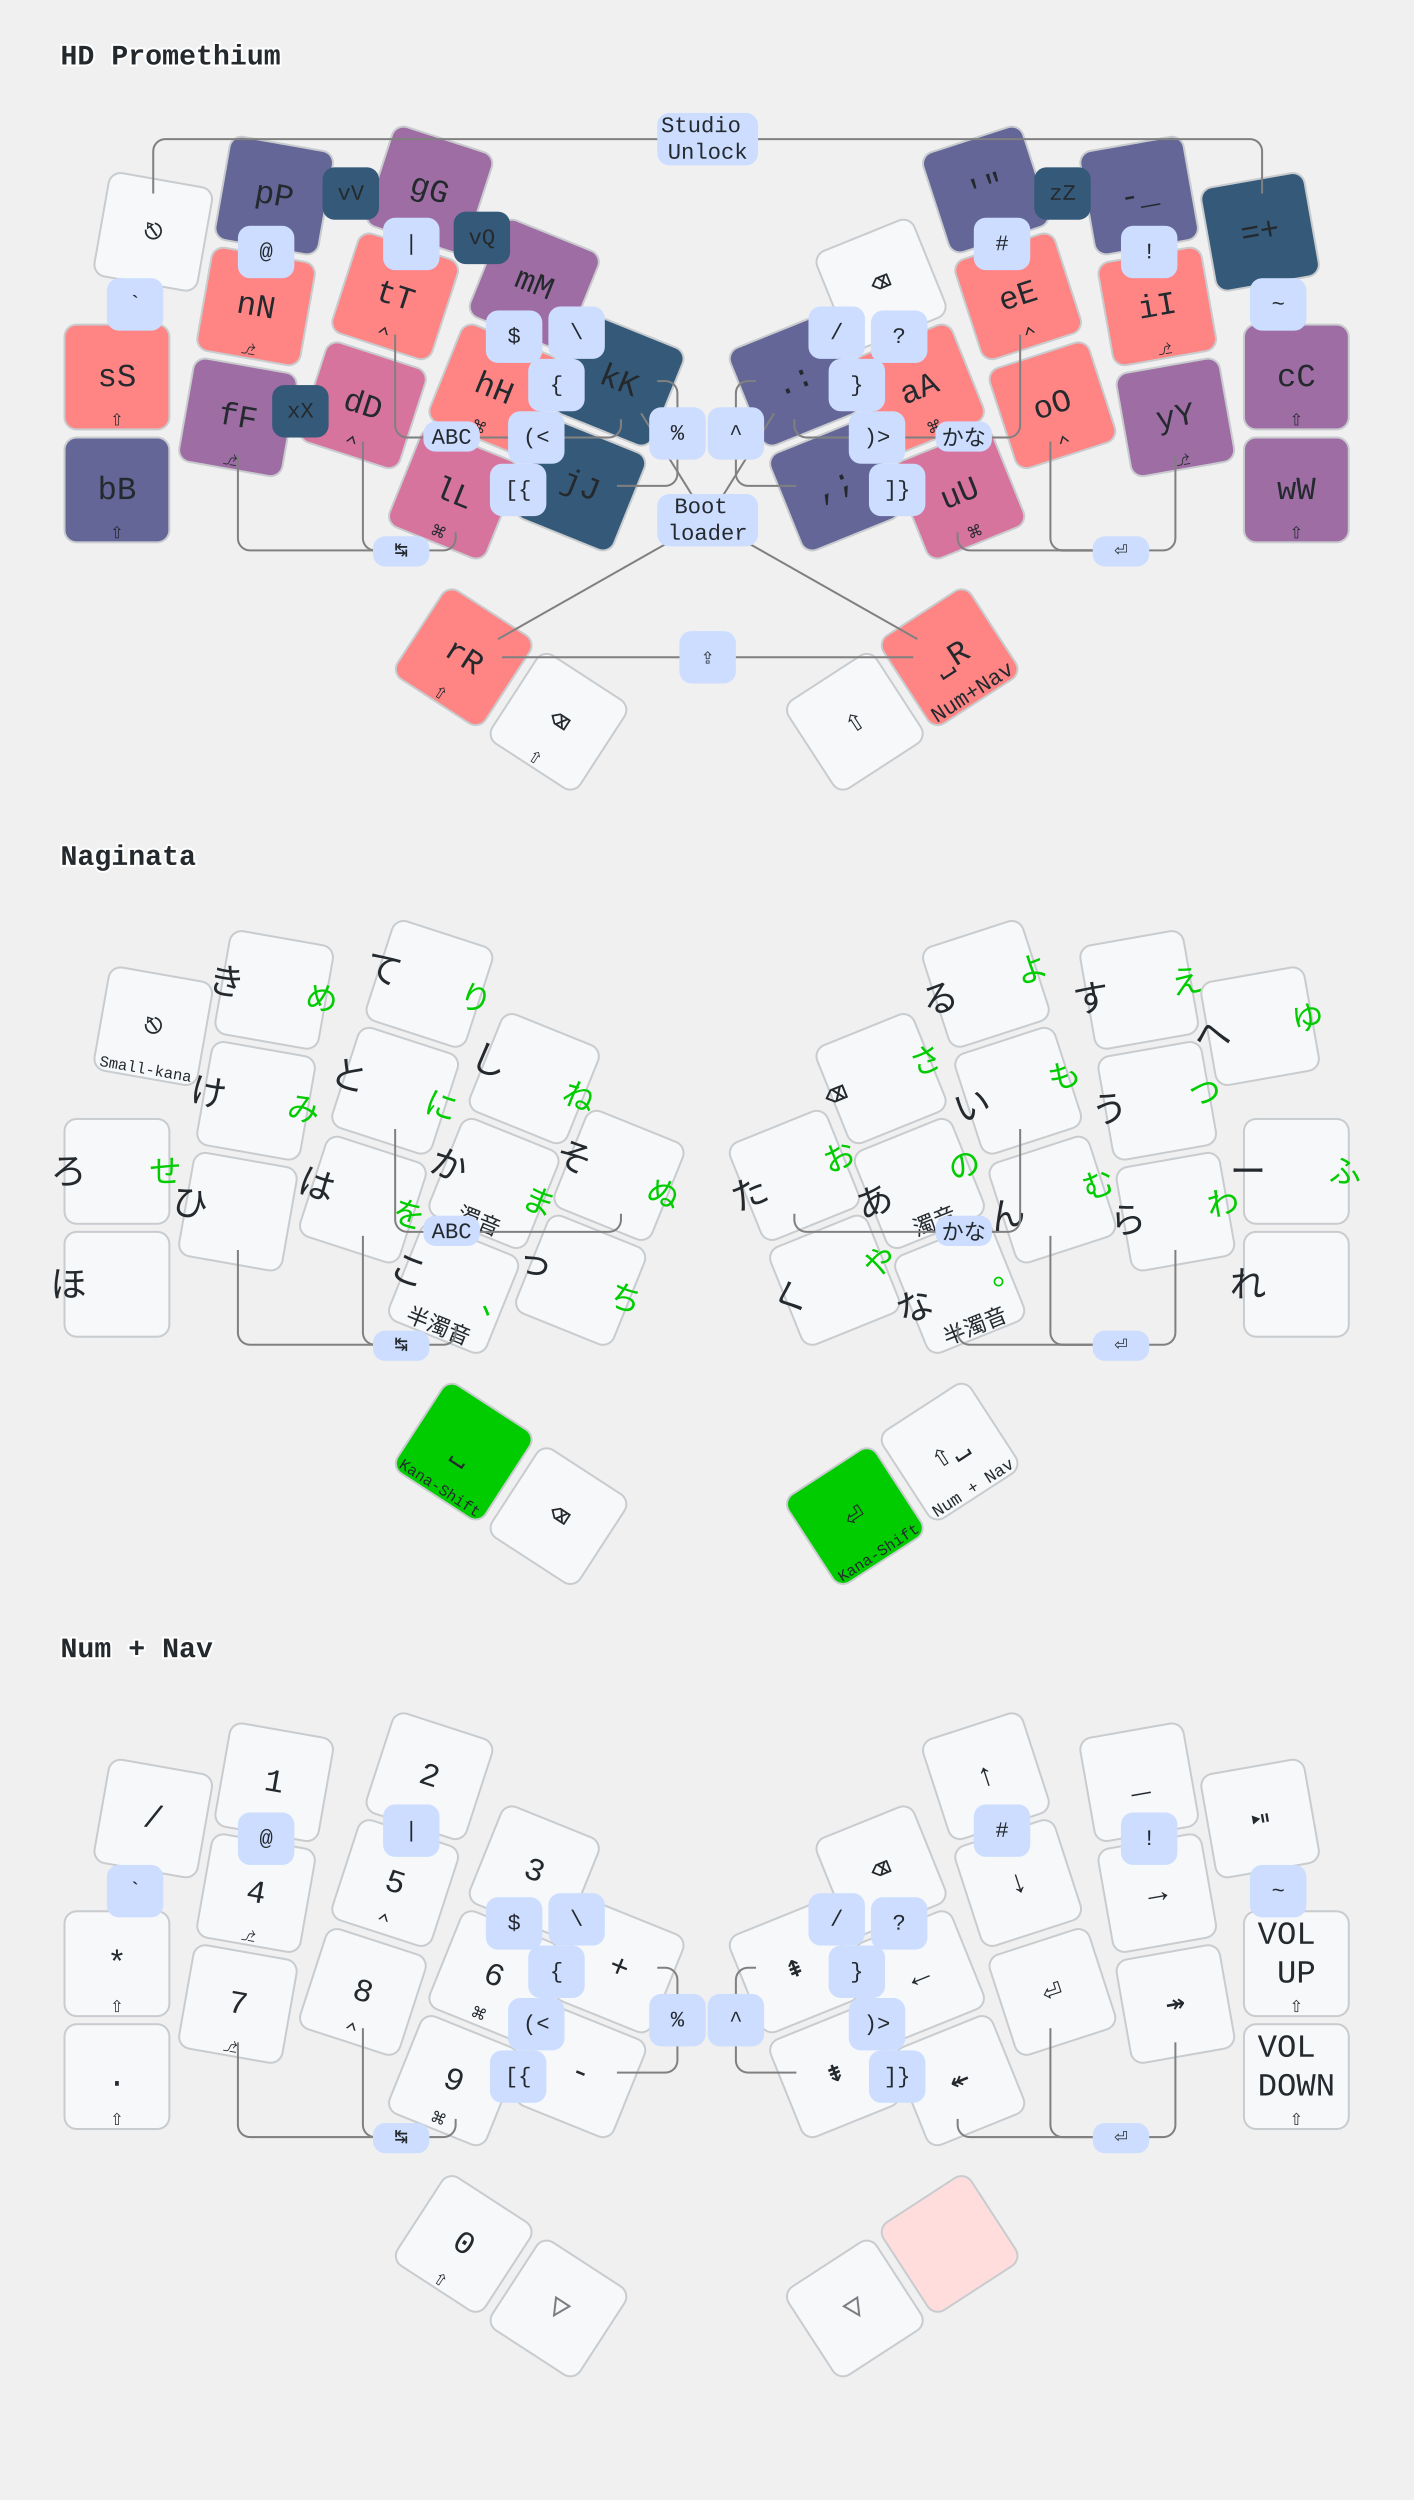
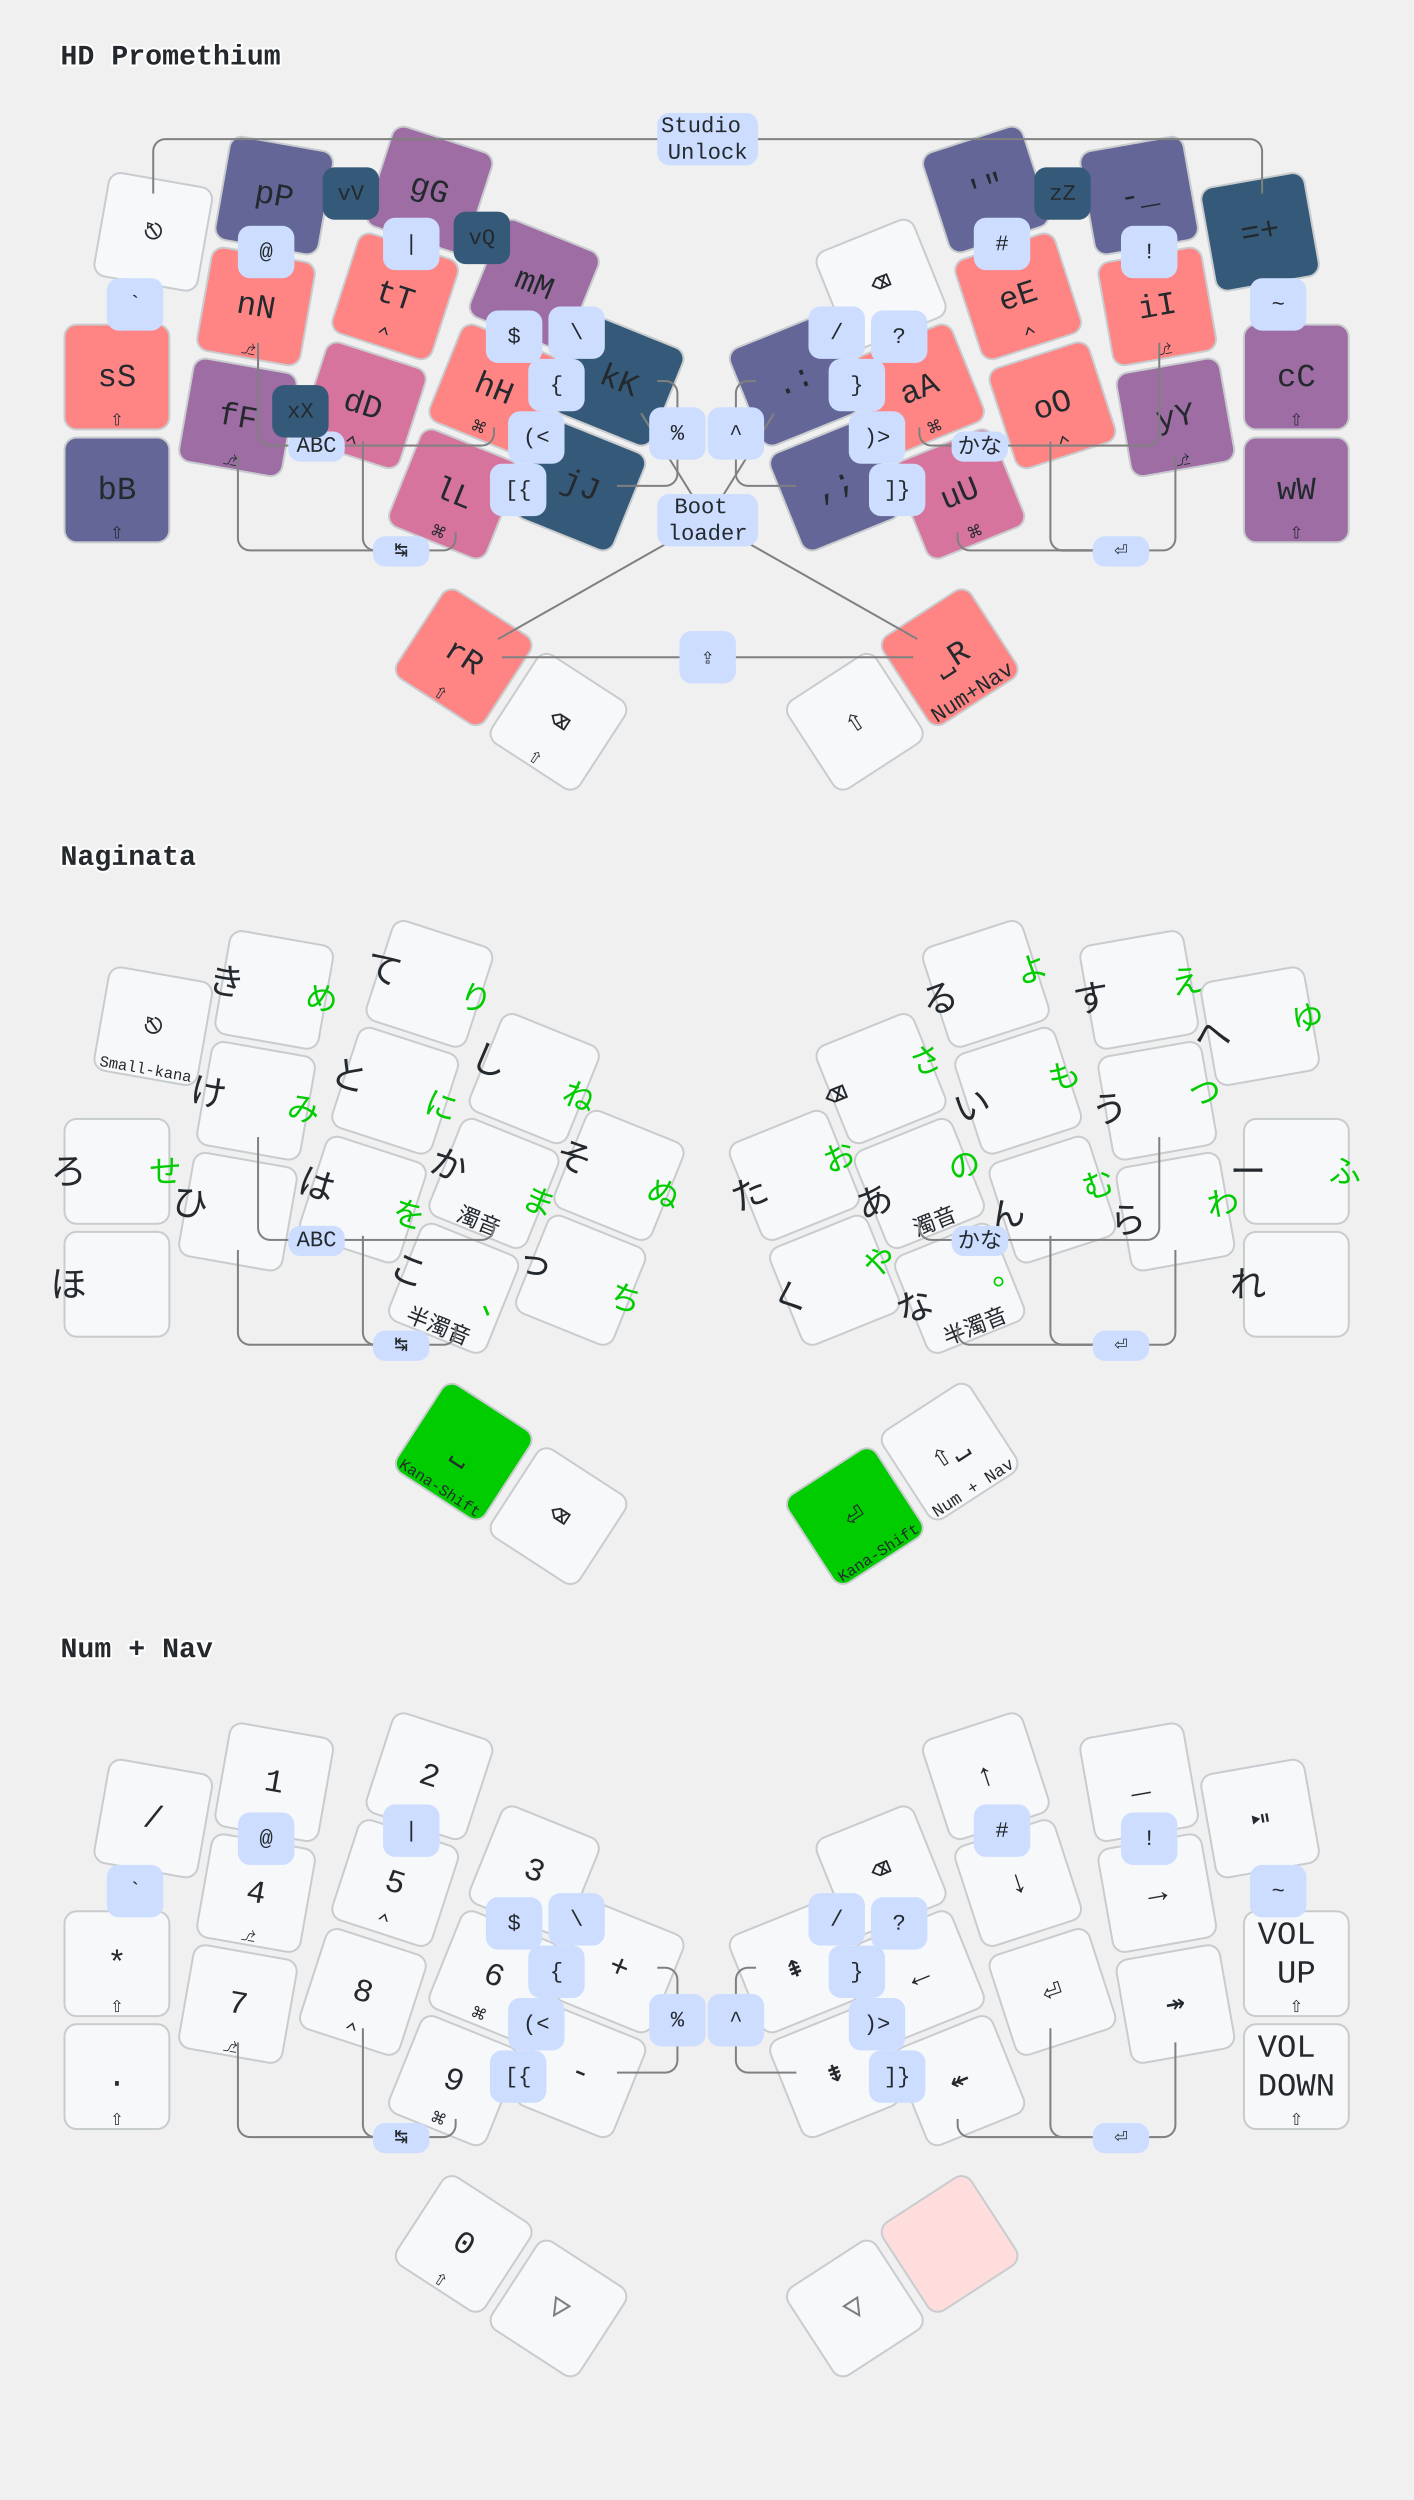
<svg xmlns="http://www.w3.org/2000/svg" width="701" height="1240" viewBox="0 0 701 1240" class="keymap">
  <style>/* inherit to force styles through use tags*/
svg path {
    fill: inherit;
}
/* font and background color specifications */
svg.keymap {
    font-family: SFMono-Regular,Consolas,Liberation Mono,Menlo,monospace;
    font-size: 14px;
    font-kerning: normal;
    text-rendering: optimizeLegibility;
    fill: #24292e;
}

/* default key styling */
rect.key {
    fill: #f6f8fa;
    stroke: #c9cccf;
    stroke-width: 1;
}

/* color accent for combo boxes */
rect.combo {
    fill: #cdf;
}

/* color accent for held keys */
rect.held, rect.combo.held {
    fill: #fdd;
}

/* color accent for ghost (optional) keys */
rect.ghost, rect.combo.ghost {
    stroke-dasharray: 4, 4;
    stroke-width: 2;
}

text {
    text-anchor: middle;
    dominant-baseline: middle;
}

/* styling for layer labels */
text.label {
    font-weight: bold;
    text-anchor: start;
    stroke: white;
    stroke-width: 2;
    paint-order: stroke;
}

text.tap {
    font-size: 16px;
}

/* styling for combo tap, and key hold/shifted label text */
text.combo, text.hold, text.shifted {
    font-size: 11px;
}

text.hold {
    text-anchor: middle;
    dominant-baseline: auto;
}

text.shifted {
    text-anchor: middle;
    dominant-baseline: hanging;
}

/* styling for hold/shifted label text in combo box */
text.combo.hold, text.combo.shifted {
    font-size: 8px;
}

/* lighter symbol for transparent keys */
text.trans {
    fill: #7b7e81;
}

/* styling for combo dendrons */
path.combo {
    stroke-width: 1;
    stroke: gray;
    fill: none;
}

/* Start Tabler Icons Cleanup */
/* cannot use height/width with glyphs */
.icon-tabler &gt; path {
    fill: inherit;
    stroke: inherit;
}
/* hide tabler's default box */
.icon-tabler &gt; path[stroke="none"][fill="none"] {
    visibility: collapse;
}

rect.low {
    fill: #355978;
}
rect.medium-low {
    fill: #636696;
}
rect.medium {
    fill: #9E6DA4;
}
rect.medium-high {
    fill: #D7749D;
}
rect.high {
    fill: #FF8585;
}

/* green styling for Naginata kana-shift */
rect.kshift {
    fill: #00CC00;
}
text.left {
    font-size: 18px;
    translate: 16px 7px;
}
text.right {
    fill: #00CC00;
    font-size: 16px;
    translate: -16px -10px;
}
</style>
  <g transform="translate(30, 0)" class="layer-HD Promethium">
    <text x="0" y="28" class="label" id="HD-Promethium">HD Promethium</text>
    <g transform="translate(0, 59)">
      <g transform="translate(46, 56) rotate(10.0)" class="key keypos-0">
        <rect rx="6" ry="6" x="-26" y="-26" width="52" height="52" class="key" />
        <text x="0" y="0" class="key tap">⎋</text>
      </g>
      <g transform="translate(106, 38) rotate(10.0)" class="key medium-low keypos-1">
        <rect rx="6" ry="6" x="-26" y="-26" width="52" height="52" class="key medium-low" />
        <text x="0" y="0" class="key medium-low tap">pP</text>
      </g>
      <g transform="translate(183, 35) rotate(18.0)" class="key medium keypos-2">
        <rect rx="6" ry="6" x="-26" y="-26" width="52" height="52" class="key medium" />
        <text x="0" y="0" class="key medium tap">gG</text>
      </g>
      <g transform="translate(235, 82) rotate(22.0)" class="key medium keypos-3">
        <rect rx="6" ry="6" x="-26" y="-26" width="52" height="52" class="key medium" />
        <text x="0" y="0" class="key medium tap">mM</text>
      </g>
      <g transform="translate(277, 130) rotate(22.0)" class="key low keypos-4">
        <rect rx="6" ry="6" x="-26" y="-26" width="52" height="52" class="key low" />
        <text x="0" y="0" class="key low tap">kK</text>
      </g>
      <g transform="translate(364, 130) rotate(-22.0)" class="key medium-low keypos-5">
        <rect rx="6" ry="6" x="-26" y="-26" width="52" height="52" class="key medium-low" />
        <text x="0" y="0" class="key medium-low tap">.:</text>
      </g>
      <g transform="translate(407, 82) rotate(-22.0)" class="key keypos-6">
        <rect rx="6" ry="6" x="-26" y="-26" width="52" height="52" class="key" />
        <text x="0" y="0" class="key tap">⌫</text>
      </g>
      <g transform="translate(459, 35) rotate(-18.0)" class="key medium-low keypos-7">
        <rect rx="6" ry="6" x="-26" y="-26" width="52" height="52" class="key medium-low" />
        <text x="0" y="0" class="key medium-low tap">'"</text>
      </g>
      <g transform="translate(535, 38) rotate(-10.0)" class="key medium-low keypos-8">
        <rect rx="6" ry="6" x="-26" y="-26" width="52" height="52" class="key medium-low" />
        <text x="0" y="0" class="key medium-low tap">-_</text>
      </g>
      <g transform="translate(595, 56) rotate(-10.0)" class="key low keypos-9">
        <rect rx="6" ry="6" x="-26" y="-26" width="52" height="52" class="key low" />
        <text x="0" y="0" class="key low tap">=+</text>
      </g>
      <g transform="translate(28, 128)" class="key high keypos-10">
        <rect rx="6" ry="6" x="-26" y="-26" width="52" height="52" class="key high" />
        <text x="0" y="0" class="key high tap">sS</text>
        <text x="0" y="24" class="key high hold">⇧</text>
      </g>
      <g transform="translate(97, 93) rotate(10.0)" class="key high keypos-11">
        <rect rx="6" ry="6" x="-26" y="-26" width="52" height="52" class="key high" />
        <text x="0" y="0" class="key high tap">nN</text>
        <text x="0" y="24" class="key high hold">⎇</text>
      </g>
      <g transform="translate(166, 88) rotate(18.0)" class="key high keypos-12">
        <rect rx="6" ry="6" x="-26" y="-26" width="52" height="52" class="key high" />
        <text x="0" y="0" class="key high tap">tT</text>
        <text x="0" y="24" class="key high hold">⌃</text>
      </g>
      <g transform="translate(215, 134) rotate(22.0)" class="key high keypos-13">
        <rect rx="6" ry="6" x="-26" y="-26" width="52" height="52" class="key high" />
        <text x="0" y="0" class="key high tap">hH</text>
        <text x="0" y="24" class="key high hold">⌘</text>
      </g>
      <g transform="translate(258, 182) rotate(22.0)" class="key low keypos-14">
        <rect rx="6" ry="6" x="-26" y="-26" width="52" height="52" class="key low" />
        <text x="0" y="0" class="key low tap">jJ</text>
      </g>
      <g transform="translate(384, 182) rotate(-22.0)" class="key medium-low keypos-15">
        <rect rx="6" ry="6" x="-26" y="-26" width="52" height="52" class="key medium-low" />
        <text x="0" y="0" class="key medium-low tap">,;</text>
      </g>
      <g transform="translate(426, 134) rotate(-22.0)" class="key high keypos-16">
        <rect rx="6" ry="6" x="-26" y="-26" width="52" height="52" class="key high" />
        <text x="0" y="0" class="key high tap">aA</text>
        <text x="0" y="24" class="key high hold">⌘</text>
      </g>
      <g transform="translate(475, 88) rotate(-18.0)" class="key high keypos-17">
        <rect rx="6" ry="6" x="-26" y="-26" width="52" height="52" class="key high" />
        <text x="0" y="0" class="key high tap">eE</text>
        <text x="0" y="24" class="key high hold">⌃</text>
      </g>
      <g transform="translate(544, 93) rotate(-10.0)" class="key high keypos-18">
        <rect rx="6" ry="6" x="-26" y="-26" width="52" height="52" class="key high" />
        <text x="0" y="0" class="key high tap">iI</text>
        <text x="0" y="24" class="key high hold">⎇</text>
      </g>
      <g transform="translate(613, 128)" class="key medium keypos-19">
        <rect rx="6" ry="6" x="-26" y="-26" width="52" height="52" class="key medium" />
        <text x="0" y="0" class="key medium tap">cC</text>
        <text x="0" y="24" class="key medium hold">⇧</text>
      </g>
      <g transform="translate(28, 184)" class="key medium-low keypos-20">
        <rect rx="6" ry="6" x="-26" y="-26" width="52" height="52" class="key medium-low" />
        <text x="0" y="0" class="key medium-low tap">bB</text>
        <text x="0" y="24" class="key medium-low hold">⇧</text>
      </g>
      <g transform="translate(88, 148) rotate(10.0)" class="key medium keypos-21">
        <rect rx="6" ry="6" x="-26" y="-26" width="52" height="52" class="key medium" />
        <text x="0" y="0" class="key medium tap">fF</text>
        <text x="0" y="24" class="key medium hold">⎇</text>
      </g>
      <g transform="translate(150, 142) rotate(18.0)" class="key medium-high keypos-22">
        <rect rx="6" ry="6" x="-26" y="-26" width="52" height="52" class="key medium-high" />
        <text x="0" y="0" class="key medium-high tap">dD</text>
        <text x="0" y="24" class="key medium-high hold">⌃</text>
      </g>
      <g transform="translate(195, 186) rotate(22.0)" class="key medium-high keypos-23">
        <rect rx="6" ry="6" x="-26" y="-26" width="52" height="52" class="key medium-high" />
        <text x="0" y="0" class="key medium-high tap">lL</text>
        <text x="0" y="24" class="key medium-high hold">⌘</text>
      </g>
      <g transform="translate(446, 186) rotate(-22.0)" class="key medium-high keypos-24">
        <rect rx="6" ry="6" x="-26" y="-26" width="52" height="52" class="key medium-high" />
        <text x="0" y="0" class="key medium-high tap">uU</text>
        <text x="0" y="24" class="key medium-high hold">⌘</text>
      </g>
      <g transform="translate(492, 142) rotate(-18.0)" class="key high keypos-25">
        <rect rx="6" ry="6" x="-26" y="-26" width="52" height="52" class="key high" />
        <text x="0" y="0" class="key high tap">oO</text>
        <text x="0" y="24" class="key high hold">⌃</text>
      </g>
      <g transform="translate(553, 148) rotate(-10.0)" class="key medium keypos-26">
        <rect rx="6" ry="6" x="-26" y="-26" width="52" height="52" class="key medium" />
        <text x="0" y="0" class="key medium tap">yY</text>
        <text x="0" y="24" class="key medium hold">⎇</text>
      </g>
      <g transform="translate(613, 184)" class="key medium keypos-27">
        <rect rx="6" ry="6" x="-26" y="-26" width="52" height="52" class="key medium" />
        <text x="0" y="0" class="key medium tap">wW</text>
        <text x="0" y="24" class="key medium hold">⇧</text>
      </g>
      <g transform="translate(200, 267) rotate(33.0)" class="key high keypos-28">
        <rect rx="6" ry="6" x="-26" y="-26" width="52" height="52" class="key high" />
        <text x="0" y="0" class="key high tap">rR</text>
        <text x="0" y="24" class="key high hold">⇧</text>
      </g>
      <g transform="translate(247, 299) rotate(33.0)" class="key keypos-29">
        <rect rx="6" ry="6" x="-26" y="-26" width="52" height="52" class="key" />
        <text x="0" y="0" class="key tap">⌫</text>
        <text x="0" y="24" class="key hold">⇧</text>
      </g>
      <g transform="translate(394, 299) rotate(-33.0)" class="key keypos-30">
        <rect rx="6" ry="6" x="-26" y="-26" width="52" height="52" class="key" />
        <text x="0" y="0" class="key tap">⇧</text>
      </g>
      <g transform="translate(441, 267) rotate(-33.0)" class="key high keypos-31">
        <rect rx="6" ry="6" x="-26" y="-26" width="52" height="52" class="key high" />
        <text x="0" y="0" class="key high tap">⎵R</text>
        <text x="0" y="24" class="key high hold">Num+Nav</text>
      </g>
      <g class="combo combopos-0">
        <path d="M321,10 h-269 a6.0,6.0 0 0 0 -6.0,6.0 v21" class="combo" />
        <path d="M321,10 h269 a6.0,6.0 0 0 1 6.0,6.0 v21" class="combo" />
        <rect rx="6" ry="6" x="296" y="-3" width="50" height="26" class="combo" />
        <text x="321" y="10" class="combo tap">
          <tspan x="321" dy="-0.6em">Studio</tspan>
          <tspan x="321" dy="1.2em">Unlock</tspan>
        </text>
      </g>
      <g class="combo combopos-1">
        <path d="M321,199 l-33,-53" class="combo" />
        <path d="M321,199 l33,-53" class="combo" />
        <path d="M321,199 l-104,59" class="combo" />
        <path d="M321,199 l104,59" class="combo" />
        <rect rx="6" ry="6" x="296" y="186" width="50" height="26" class="combo" />
        <text x="321" y="199" class="combo tap">
          <tspan x="321" dy="-0.6em">Boot</tspan>
          <tspan x="321" dy="1.2em">loader</tspan>
        </text>
      </g>
      <g class="combo combopos-2">
-         <path d="M448,158 h-78 a6.0,6.0 0 0 1 -6.0,-6.0 v-3" class="combo" />
-         <path d="M448,158 h22 a6.0,6.0 0 0 0 6.0,-6.0 v-45" class="combo" />
-         <rect rx="6" ry="6" x="434" y="150" width="28" height="15" class="combo" />
-         <text x="448" y="158" class="combo tap">かな</text>
+         <path d="M456,162 h-24 a6.0,6.0 0 0 1 -6.0,-6.0 v-3" class="combo" />
+         <path d="M456,162 h83 a6.0,6.0 0 0 0 6.0,-6.0 v-45" class="combo" />
+         <rect rx="6" ry="6" x="442" y="155" width="28" height="15" class="combo" />
+         <text x="456" y="162" class="combo tap">かな</text>
      </g>
      <g class="combo combopos-3">
-         <path d="M194,158 h78 a6.0,6.0 0 0 0 6.0,-6.0 v-3" class="combo" />
-         <path d="M194,158 h-22 a6.0,6.0 0 0 1 -6.0,-6.0 v-45" class="combo" />
-         <rect rx="6" ry="6" x="180" y="150" width="28" height="15" class="combo" />
-         <text x="194" y="158" class="combo tap">ABC</text>
+         <path d="M127,162 h82 a6.0,6.0 0 0 0 6.0,-6.0 v-3" class="combo" />
+         <path d="M127,162 h-23 a6.0,6.0 0 0 1 -6.0,-6.0 v-45" class="combo" />
+         <rect rx="6" ry="6" x="113" y="155" width="28" height="15" class="combo" />
+         <text x="127" y="162" class="combo tap">ABC</text>
      </g>
      <g class="combo combopos-4">
        <path d="M169,214 h21 a6.0,6.0 0 0 0 6.0,-6.0 v-3" class="combo" />
        <path d="M169,214 h-13 a6.0,6.0 0 0 1 -6.0,-6.0 v-48" class="combo" />
        <path d="M169,214 h-75 a6.0,6.0 0 0 1 -6.0,-6.0 v-41" class="combo" />
        <rect rx="6" ry="6" x="155" y="207" width="28" height="15" class="combo" />
        <text x="169" y="214" class="combo tap">↹</text>
      </g>
      <g class="combo combopos-5">
        <path d="M526,214 h-75 a6.0,6.0 0 0 1 -6.0,-6.0 v-3" class="combo" />
        <path d="M526,214 h-29 a6.0,6.0 0 0 1 -6.0,-6.0 v-48" class="combo" />
        <path d="M526,214 h21 a6.0,6.0 0 0 0 6.0,-6.0 v-41" class="combo" />
        <rect rx="6" ry="6" x="512" y="207" width="28" height="15" class="combo" />
        <text x="526" y="214" class="combo tap">⏎</text>
      </g>
      <g class="combo low combopos-6">
        <rect rx="6" ry="6" x="195" y="46" width="28" height="26" class="combo low" />
        <text x="209" y="59" class="combo low tap">vQ</text>
      </g>
      <g class="combo low combopos-7">
        <rect rx="6" ry="6" x="483" y="24" width="28" height="26" class="combo low" />
        <text x="497" y="37" class="combo low tap">zZ</text>
      </g>
      <g class="combo low combopos-8">
        <rect rx="6" ry="6" x="130" y="24" width="28" height="26" class="combo low" />
        <text x="144" y="37" class="combo low tap">vV</text>
      </g>
      <g class="combo low combopos-9">
        <rect rx="6" ry="6" x="105" y="132" width="28" height="26" class="combo low" />
        <text x="119" y="145" class="combo low tap">xX</text>
      </g>
      <g class="combo combopos-10">
        <path d="M321,267 l-102,0" class="combo" />
        <path d="M321,267 l102,0" class="combo" />
        <rect rx="6" ry="6" x="307" y="254" width="28" height="26" class="combo" />
        <text x="321" y="267" class="combo tap">⇪</text>
      </g>
      <g class="combo combopos-11">
        <rect rx="6" ry="6" x="23" y="79" width="28" height="26" class="combo" />
        <text x="37" y="92" class="combo tap">`</text>
      </g>
      <g class="combo combopos-12">
        <rect rx="6" ry="6" x="88" y="53" width="28" height="26" class="combo" />
        <text x="102" y="66" class="combo tap">@</text>
      </g>
      <g class="combo combopos-13">
        <rect rx="6" ry="6" x="160" y="49" width="28" height="26" class="combo" />
        <text x="174" y="62" class="combo tap">|</text>
      </g>
      <g class="combo combopos-14">
        <rect rx="6" ry="6" x="211" y="95" width="28" height="26" class="combo" />
        <text x="225" y="108" class="combo tap">$</text>
      </g>
      <g class="combo combopos-15">
        <rect rx="6" ry="6" x="242" y="93" width="28" height="26" class="combo" />
        <text x="256" y="106" class="combo tap">\</text>
      </g>
      <g class="combo combopos-16">
        <path d="M306,156 v-20 a6.0,6.0 0 0 0 -6.0,-6.0 h-4" class="combo" />
        <path d="M306,156 v20 a6.0,6.0 0 0 1 -6.0,6.0 h-24" class="combo" />
        <rect rx="6" ry="6" x="292" y="143" width="28" height="26" class="combo" />
        <text x="306" y="156" class="combo tap">%</text>
      </g>
      <g class="combo combopos-17">
        <path d="M335,156 v-20 a6.0,6.0 0 0 1 6.0,-6.0 h4" class="combo" />
        <path d="M335,156 v20 a6.0,6.0 0 0 0 6.0,6.0 h24" class="combo" />
        <rect rx="6" ry="6" x="321" y="143" width="28" height="26" class="combo" />
        <text x="335" y="156" class="combo tap">^</text>
      </g>
      <g class="combo combopos-18">
        <rect rx="6" ry="6" x="371" y="93" width="28" height="26" class="combo" />
        <text x="385" y="106" class="combo tap">/</text>
      </g>
      <g class="combo combopos-19">
        <rect rx="6" ry="6" x="402" y="95" width="28" height="26" class="combo" />
        <text x="416" y="108" class="combo tap">?</text>
      </g>
      <g class="combo combopos-20">
        <rect rx="6" ry="6" x="453" y="49" width="28" height="26" class="combo" />
        <text x="467" y="62" class="combo tap">#</text>
      </g>
      <g class="combo combopos-21">
        <rect rx="6" ry="6" x="526" y="53" width="28" height="26" class="combo" />
        <text x="540" y="66" class="combo tap">!</text>
      </g>
      <g class="combo combopos-22">
        <rect rx="6" ry="6" x="590" y="79" width="28" height="26" class="combo" />
        <text x="604" y="92" class="combo tap">~</text>
      </g>
      <g class="combo combopos-23">
        <rect rx="6" ry="6" x="232" y="119" width="28" height="26" class="combo" />
        <text x="246" y="132" class="combo tap">{</text>
      </g>
      <g class="combo combopos-24">
        <rect rx="6" ry="6" x="381" y="119" width="28" height="26" class="combo" />
        <text x="395" y="132" class="combo tap">}</text>
      </g>
      <g class="combo combopos-25">
        <rect rx="6" ry="6" x="222" y="145" width="28" height="26" class="combo" />
        <text x="236" y="158" class="combo tap">(&lt;</text>
      </g>
      <g class="combo combopos-26">
        <rect rx="6" ry="6" x="391" y="145" width="28" height="26" class="combo" />
        <text x="405" y="158" class="combo tap">)&gt;</text>
      </g>
      <g class="combo combopos-27">
        <rect rx="6" ry="6" x="213" y="171" width="28" height="26" class="combo" />
        <text x="227" y="184" class="combo tap">[{</text>
      </g>
      <g class="combo combopos-28">
        <rect rx="6" ry="6" x="401" y="171" width="28" height="26" class="combo" />
        <text x="415" y="184" class="combo tap">]}</text>
      </g>
    </g>
  </g>
  <g transform="translate(30, 397)" class="layer-Naginata">
    <text x="0" y="28" class="label" id="Naginata">Naginata</text>
    <g transform="translate(0, 56)">
      <g transform="translate(46, 56) rotate(10.0)" class="key keypos-0">
        <rect rx="6" ry="6" x="-26" y="-26" width="52" height="52" class="key" />
        <text x="0" y="0" class="key tap">⎋</text>
        <text x="0" y="24" class="key hold">
          <tspan style="font-size: 70%">Small-kana</tspan>
        </text>
      </g>
      <g transform="translate(106, 38) rotate(10.0)" class="key keypos-1">
        <rect rx="6" ry="6" x="-26" y="-26" width="52" height="52" class="key" />
        <text x="-24" y="0" class="key left">き</text>
        <text x="24" y="0" class="key right">め</text>
      </g>
      <g transform="translate(183, 35) rotate(18.0)" class="key keypos-2">
        <rect rx="6" ry="6" x="-26" y="-26" width="52" height="52" class="key" />
        <text x="-24" y="0" class="key left">て</text>
        <text x="24" y="0" class="key right">り</text>
      </g>
      <g transform="translate(235, 82) rotate(22.0)" class="key keypos-3">
        <rect rx="6" ry="6" x="-26" y="-26" width="52" height="52" class="key" />
        <text x="-24" y="0" class="key left">し</text>
        <text x="24" y="0" class="key right">ね</text>
      </g>
      <g transform="translate(277, 130) rotate(22.0)" class="key keypos-4">
        <rect rx="6" ry="6" x="-26" y="-26" width="52" height="52" class="key" />
        <text x="-24" y="0" class="key left">そ</text>
        <text x="24" y="0" class="key right">ぬ</text>
      </g>
      <g transform="translate(364, 130) rotate(-22.0)" class="key keypos-5">
        <rect rx="6" ry="6" x="-26" y="-26" width="52" height="52" class="key" />
        <text x="-24" y="0" class="key left">た</text>
        <text x="24" y="0" class="key right">お</text>
      </g>
      <g transform="translate(407, 82) rotate(-22.0)" class="key keypos-6">
        <rect rx="6" ry="6" x="-26" y="-26" width="52" height="52" class="key" />
        <text x="-24" y="0" class="key left">⌫</text>
        <text x="24" y="0" class="key right">さ</text>
      </g>
      <g transform="translate(459, 35) rotate(-18.0)" class="key keypos-7">
        <rect rx="6" ry="6" x="-26" y="-26" width="52" height="52" class="key" />
        <text x="-24" y="0" class="key left">る</text>
        <text x="24" y="0" class="key right">よ</text>
      </g>
      <g transform="translate(535, 38) rotate(-10.0)" class="key keypos-8">
        <rect rx="6" ry="6" x="-26" y="-26" width="52" height="52" class="key" />
        <text x="-24" y="0" class="key left">す</text>
        <text x="24" y="0" class="key right">え</text>
      </g>
      <g transform="translate(595, 56) rotate(-10.0)" class="key keypos-9">
        <rect rx="6" ry="6" x="-26" y="-26" width="52" height="52" class="key" />
        <text x="-24" y="0" class="key left">へ</text>
        <text x="24" y="0" class="key right">ゆ</text>
      </g>
      <g transform="translate(28, 128)" class="key keypos-10">
        <rect rx="6" ry="6" x="-26" y="-26" width="52" height="52" class="key" />
        <text x="-24" y="0" class="key left">ろ</text>
        <text x="24" y="0" class="key right">せ</text>
      </g>
      <g transform="translate(97, 93) rotate(10.0)" class="key keypos-11">
        <rect rx="6" ry="6" x="-26" y="-26" width="52" height="52" class="key" />
        <text x="-24" y="0" class="key left">け</text>
        <text x="24" y="0" class="key right">み</text>
      </g>
      <g transform="translate(166, 88) rotate(18.0)" class="key keypos-12">
        <rect rx="6" ry="6" x="-26" y="-26" width="52" height="52" class="key" />
        <text x="-24" y="0" class="key left">と</text>
        <text x="24" y="0" class="key right">に</text>
      </g>
      <g transform="translate(215, 134) rotate(22.0)" class="key keypos-13">
        <rect rx="6" ry="6" x="-26" y="-26" width="52" height="52" class="key" />
        <text x="0" y="24" class="key hold">濁音</text>
        <text x="-24" y="0" class="key left">か</text>
        <text x="24" y="0" class="key right">ま</text>
      </g>
      <g transform="translate(258, 182) rotate(22.0)" class="key keypos-14">
        <rect rx="6" ry="6" x="-26" y="-26" width="52" height="52" class="key" />
        <text x="-24" y="0" class="key left">っ</text>
        <text x="24" y="0" class="key right">ち</text>
      </g>
      <g transform="translate(384, 182) rotate(-22.0)" class="key keypos-15">
        <rect rx="6" ry="6" x="-26" y="-26" width="52" height="52" class="key" />
        <text x="-24" y="0" class="key left">く</text>
        <text x="24" y="0" class="key right">や</text>
      </g>
      <g transform="translate(426, 134) rotate(-22.0)" class="key keypos-16">
        <rect rx="6" ry="6" x="-26" y="-26" width="52" height="52" class="key" />
        <text x="0" y="24" class="key hold">濁音</text>
        <text x="-24" y="0" class="key left">あ</text>
        <text x="24" y="0" class="key right">の</text>
      </g>
      <g transform="translate(475, 88) rotate(-18.0)" class="key keypos-17">
        <rect rx="6" ry="6" x="-26" y="-26" width="52" height="52" class="key" />
        <text x="-24" y="0" class="key left">い</text>
        <text x="24" y="0" class="key right">も</text>
      </g>
      <g transform="translate(544, 93) rotate(-10.0)" class="key keypos-18">
        <rect rx="6" ry="6" x="-26" y="-26" width="52" height="52" class="key" />
        <text x="-24" y="0" class="key left">う</text>
        <text x="24" y="0" class="key right">つ</text>
      </g>
      <g transform="translate(613, 128)" class="key keypos-19">
        <rect rx="6" ry="6" x="-26" y="-26" width="52" height="52" class="key" />
        <text x="-24" y="0" class="key left">ー</text>
        <text x="24" y="0" class="key right">ふ</text>
      </g>
      <g transform="translate(28, 184)" class="key keypos-20">
        <rect rx="6" ry="6" x="-26" y="-26" width="52" height="52" class="key" />
        <text x="-24" y="0" class="key left">ほ</text>
      </g>
      <g transform="translate(88, 148) rotate(10.0)" class="key keypos-21">
        <rect rx="6" ry="6" x="-26" y="-26" width="52" height="52" class="key" />
        <text x="-24" y="0" class="key left">ひ</text>
      </g>
      <g transform="translate(150, 142) rotate(18.0)" class="key keypos-22">
        <rect rx="6" ry="6" x="-26" y="-26" width="52" height="52" class="key" />
        <text x="-24" y="0" class="key left">は</text>
        <text x="24" y="0" class="key right">を</text>
      </g>
      <g transform="translate(195, 186) rotate(22.0)" class="key keypos-23">
        <rect rx="6" ry="6" x="-26" y="-26" width="52" height="52" class="key" />
        <text x="0" y="24" class="key hold">半濁音</text>
        <text x="-24" y="0" class="key left">こ</text>
        <text x="24" y="0" class="key right">、</text>
      </g>
      <g transform="translate(446, 186) rotate(-22.0)" class="key keypos-24">
        <rect rx="6" ry="6" x="-26" y="-26" width="52" height="52" class="key" />
        <text x="0" y="24" class="key hold">半濁音</text>
        <text x="-24" y="0" class="key left">な</text>
        <text x="24" y="0" class="key right">。</text>
      </g>
      <g transform="translate(492, 142) rotate(-18.0)" class="key keypos-25">
        <rect rx="6" ry="6" x="-26" y="-26" width="52" height="52" class="key" />
        <text x="-24" y="0" class="key left">ん</text>
        <text x="24" y="0" class="key right">む</text>
      </g>
      <g transform="translate(553, 148) rotate(-10.0)" class="key keypos-26">
        <rect rx="6" ry="6" x="-26" y="-26" width="52" height="52" class="key" />
        <text x="-24" y="0" class="key left">ら</text>
        <text x="24" y="0" class="key right">わ</text>
      </g>
      <g transform="translate(613, 184)" class="key keypos-27">
        <rect rx="6" ry="6" x="-26" y="-26" width="52" height="52" class="key" />
        <text x="-24" y="0" class="key left">れ</text>
      </g>
      <g transform="translate(200, 267) rotate(33.0)" class="key kshift keypos-28">
        <rect rx="6" ry="6" x="-26" y="-26" width="52" height="52" class="key kshift" />
        <text x="0" y="0" class="key kshift tap">⎵</text>
        <text x="0" y="24" class="key kshift hold">
          <tspan style="font-size: 70%">Kana-Shift</tspan>
        </text>
      </g>
      <g transform="translate(247, 299) rotate(33.0)" class="key keypos-29">
        <rect rx="6" ry="6" x="-26" y="-26" width="52" height="52" class="key" />
        <text x="0" y="0" class="key tap">⌫</text>
      </g>
      <g transform="translate(394, 299) rotate(-33.0)" class="key kshift keypos-30">
        <rect rx="6" ry="6" x="-26" y="-26" width="52" height="52" class="key kshift" />
        <text x="0" y="0" class="key kshift tap">⏎</text>
        <text x="0" y="24" class="key kshift hold">
          <tspan style="font-size: 70%">Kana-Shift</tspan>
        </text>
      </g>
      <g transform="translate(441, 267) rotate(-33.0)" class="key keypos-31">
        <rect rx="6" ry="6" x="-26" y="-26" width="52" height="52" class="key" />
        <text x="0" y="0" class="key tap">⇧⎵</text>
        <a href="#Num--Nav">
          <text x="0" y="24" class="key hold layer-activator">
            <tspan style="font-size: 78%">Num + Nav</tspan>
          </text>
        </a>
      </g>
      <g class="combo combopos-0">
-         <path d="M448,158 h-78 a6.0,6.0 0 0 1 -6.0,-6.0 v-3" class="combo" />
-         <path d="M448,158 h22 a6.0,6.0 0 0 0 6.0,-6.0 v-45" class="combo" />
-         <rect rx="6" ry="6" x="434" y="150" width="28" height="15" class="combo" />
-         <text x="448" y="158" class="combo tap">かな</text>
+         <path d="M456,162 h-24 a6.0,6.0 0 0 1 -6.0,-6.0 v-3" class="combo" />
+         <path d="M456,162 h83 a6.0,6.0 0 0 0 6.0,-6.0 v-45" class="combo" />
+         <rect rx="6" ry="6" x="442" y="155" width="28" height="15" class="combo" />
+         <text x="456" y="162" class="combo tap">かな</text>
      </g>
      <g class="combo combopos-1">
-         <path d="M194,158 h78 a6.0,6.0 0 0 0 6.0,-6.0 v-3" class="combo" />
-         <path d="M194,158 h-22 a6.0,6.0 0 0 1 -6.0,-6.0 v-45" class="combo" />
-         <rect rx="6" ry="6" x="180" y="150" width="28" height="15" class="combo" />
-         <text x="194" y="158" class="combo tap">ABC</text>
+         <path d="M127,162 h82 a6.0,6.0 0 0 0 6.0,-6.0 v-3" class="combo" />
+         <path d="M127,162 h-23 a6.0,6.0 0 0 1 -6.0,-6.0 v-45" class="combo" />
+         <rect rx="6" ry="6" x="113" y="155" width="28" height="15" class="combo" />
+         <text x="127" y="162" class="combo tap">ABC</text>
      </g>
      <g class="combo combopos-2">
        <path d="M169,214 h21 a6.0,6.0 0 0 0 6.0,-6.0 v-3" class="combo" />
        <path d="M169,214 h-13 a6.0,6.0 0 0 1 -6.0,-6.0 v-48" class="combo" />
        <path d="M169,214 h-75 a6.0,6.0 0 0 1 -6.0,-6.0 v-41" class="combo" />
        <rect rx="6" ry="6" x="155" y="207" width="28" height="15" class="combo" />
        <text x="169" y="214" class="combo tap">↹</text>
      </g>
      <g class="combo combopos-3">
        <path d="M526,214 h-75 a6.0,6.0 0 0 1 -6.0,-6.0 v-3" class="combo" />
        <path d="M526,214 h-29 a6.0,6.0 0 0 1 -6.0,-6.0 v-48" class="combo" />
        <path d="M526,214 h21 a6.0,6.0 0 0 0 6.0,-6.0 v-41" class="combo" />
        <rect rx="6" ry="6" x="512" y="207" width="28" height="15" class="combo" />
        <text x="526" y="214" class="combo tap">⏎</text>
      </g>
    </g>
  </g>
  <g transform="translate(30, 790)" class="layer-Num + Nav">
    <text x="0" y="28" class="label" id="Num--Nav">Num + Nav</text>
    <g transform="translate(0, 56)">
      <g transform="translate(46, 56) rotate(10.0)" class="key keypos-0">
        <rect rx="6" ry="6" x="-26" y="-26" width="52" height="52" class="key" />
        <text x="0" y="0" class="key tap">/</text>
      </g>
      <g transform="translate(106, 38) rotate(10.0)" class="key keypos-1">
        <rect rx="6" ry="6" x="-26" y="-26" width="52" height="52" class="key" />
        <text x="0" y="0" class="key tap">1</text>
      </g>
      <g transform="translate(183, 35) rotate(18.0)" class="key keypos-2">
        <rect rx="6" ry="6" x="-26" y="-26" width="52" height="52" class="key" />
        <text x="0" y="0" class="key tap">2</text>
      </g>
      <g transform="translate(235, 82) rotate(22.0)" class="key keypos-3">
        <rect rx="6" ry="6" x="-26" y="-26" width="52" height="52" class="key" />
        <text x="0" y="0" class="key tap">3</text>
      </g>
      <g transform="translate(277, 130) rotate(22.0)" class="key keypos-4">
        <rect rx="6" ry="6" x="-26" y="-26" width="52" height="52" class="key" />
        <text x="0" y="0" class="key tap">+</text>
      </g>
      <g transform="translate(364, 130) rotate(-22.0)" class="key keypos-5">
        <rect rx="6" ry="6" x="-26" y="-26" width="52" height="52" class="key" />
        <text x="0" y="0" class="key tap">⇞</text>
      </g>
      <g transform="translate(407, 82) rotate(-22.0)" class="key keypos-6">
        <rect rx="6" ry="6" x="-26" y="-26" width="52" height="52" class="key" />
        <text x="0" y="0" class="key tap">⌫</text>
      </g>
      <g transform="translate(459, 35) rotate(-18.0)" class="key keypos-7">
        <rect rx="6" ry="6" x="-26" y="-26" width="52" height="52" class="key" />
        <text x="0" y="0" class="key tap">↑</text>
      </g>
      <g transform="translate(535, 38) rotate(-10.0)" class="key keypos-8">
        <rect rx="6" ry="6" x="-26" y="-26" width="52" height="52" class="key" />
        <text x="0" y="0" class="key tap">_</text>
      </g>
      <g transform="translate(595, 56) rotate(-10.0)" class="key keypos-9">
        <rect rx="6" ry="6" x="-26" y="-26" width="52" height="52" class="key" />
        <text x="0" y="0" class="key tap">⏯</text>
      </g>
      <g transform="translate(28, 128)" class="key keypos-10">
        <rect rx="6" ry="6" x="-26" y="-26" width="52" height="52" class="key" />
        <text x="0" y="0" class="key tap">*</text>
        <text x="0" y="24" class="key hold">⇧</text>
      </g>
      <g transform="translate(97, 93) rotate(10.0)" class="key keypos-11">
        <rect rx="6" ry="6" x="-26" y="-26" width="52" height="52" class="key" />
        <text x="0" y="0" class="key tap">4</text>
        <text x="0" y="24" class="key hold">⎇</text>
      </g>
      <g transform="translate(166, 88) rotate(18.0)" class="key keypos-12">
        <rect rx="6" ry="6" x="-26" y="-26" width="52" height="52" class="key" />
        <text x="0" y="0" class="key tap">5</text>
        <text x="0" y="24" class="key hold">⌃</text>
      </g>
      <g transform="translate(215, 134) rotate(22.0)" class="key keypos-13">
        <rect rx="6" ry="6" x="-26" y="-26" width="52" height="52" class="key" />
        <text x="0" y="0" class="key tap">6</text>
        <text x="0" y="24" class="key hold">⌘</text>
      </g>
      <g transform="translate(258, 182) rotate(22.0)" class="key keypos-14">
        <rect rx="6" ry="6" x="-26" y="-26" width="52" height="52" class="key" />
        <text x="0" y="0" class="key tap">-</text>
      </g>
      <g transform="translate(384, 182) rotate(-22.0)" class="key keypos-15">
        <rect rx="6" ry="6" x="-26" y="-26" width="52" height="52" class="key" />
        <text x="0" y="0" class="key tap">⇟</text>
      </g>
      <g transform="translate(426, 134) rotate(-22.0)" class="key keypos-16">
        <rect rx="6" ry="6" x="-26" y="-26" width="52" height="52" class="key" />
        <text x="0" y="0" class="key tap">←</text>
      </g>
      <g transform="translate(475, 88) rotate(-18.0)" class="key keypos-17">
        <rect rx="6" ry="6" x="-26" y="-26" width="52" height="52" class="key" />
        <text x="0" y="0" class="key tap">↓</text>
      </g>
      <g transform="translate(544, 93) rotate(-10.0)" class="key keypos-18">
        <rect rx="6" ry="6" x="-26" y="-26" width="52" height="52" class="key" />
        <text x="0" y="0" class="key tap">→</text>
      </g>
      <g transform="translate(613, 128)" class="key keypos-19">
        <rect rx="6" ry="6" x="-26" y="-26" width="52" height="52" class="key" />
        <text x="0" y="0" class="key tap">
          <tspan x="0" dy="-0.9em">VOL</tspan>
          <tspan x="0" dy="1.2em">UP</tspan>
        </text>
        <text x="0" y="24" class="key hold">⇧</text>
      </g>
      <g transform="translate(28, 184)" class="key keypos-20">
        <rect rx="6" ry="6" x="-26" y="-26" width="52" height="52" class="key" />
        <text x="0" y="0" class="key tap">.</text>
        <text x="0" y="24" class="key hold">⇧</text>
      </g>
      <g transform="translate(88, 148) rotate(10.0)" class="key keypos-21">
        <rect rx="6" ry="6" x="-26" y="-26" width="52" height="52" class="key" />
        <text x="0" y="0" class="key tap">7</text>
        <text x="0" y="24" class="key hold">⎇</text>
      </g>
      <g transform="translate(150, 142) rotate(18.0)" class="key keypos-22">
        <rect rx="6" ry="6" x="-26" y="-26" width="52" height="52" class="key" />
        <text x="0" y="0" class="key tap">8</text>
        <text x="0" y="24" class="key hold">⌃</text>
      </g>
      <g transform="translate(195, 186) rotate(22.0)" class="key keypos-23">
        <rect rx="6" ry="6" x="-26" y="-26" width="52" height="52" class="key" />
        <text x="0" y="0" class="key tap">9</text>
        <text x="0" y="24" class="key hold">⌘</text>
      </g>
      <g transform="translate(446, 186) rotate(-22.0)" class="key keypos-24">
        <rect rx="6" ry="6" x="-26" y="-26" width="52" height="52" class="key" />
        <text x="0" y="0" class="key tap">↞</text>
      </g>
      <g transform="translate(492, 142) rotate(-18.0)" class="key keypos-25">
        <rect rx="6" ry="6" x="-26" y="-26" width="52" height="52" class="key" />
        <text x="0" y="0" class="key tap">⏎</text>
      </g>
      <g transform="translate(553, 148) rotate(-10.0)" class="key keypos-26">
        <rect rx="6" ry="6" x="-26" y="-26" width="52" height="52" class="key" />
        <text x="0" y="0" class="key tap">↠</text>
      </g>
      <g transform="translate(613, 184)" class="key keypos-27">
        <rect rx="6" ry="6" x="-26" y="-26" width="52" height="52" class="key" />
        <text x="0" y="0" class="key tap">
          <tspan x="0" dy="-0.9em">VOL</tspan>
          <tspan x="0" dy="1.2em">DOWN</tspan>
        </text>
        <text x="0" y="24" class="key hold">⇧</text>
      </g>
      <g transform="translate(200, 267) rotate(33.0)" class="key keypos-28">
        <rect rx="6" ry="6" x="-26" y="-26" width="52" height="52" class="key" />
        <text x="0" y="0" class="key tap">0</text>
        <text x="0" y="24" class="key hold">⇧</text>
      </g>
      <g transform="translate(247, 299) rotate(33.0)" class="key trans keypos-29">
        <rect rx="6" ry="6" x="-26" y="-26" width="52" height="52" class="key trans" />
        <text x="0" y="0" class="key trans tap">▽</text>
      </g>
      <g transform="translate(394, 299) rotate(-33.0)" class="key trans keypos-30">
        <rect rx="6" ry="6" x="-26" y="-26" width="52" height="52" class="key trans" />
        <text x="0" y="0" class="key trans tap">▽</text>
      </g>
      <g transform="translate(441, 267) rotate(-33.0)" class="key held keypos-31">
        <rect rx="6" ry="6" x="-26" y="-26" width="52" height="52" class="key held" />
      </g>
      <g class="combo combopos-0">
        <path d="M169,214 h21 a6.0,6.0 0 0 0 6.0,-6.0 v-3" class="combo" />
        <path d="M169,214 h-13 a6.0,6.0 0 0 1 -6.0,-6.0 v-48" class="combo" />
        <path d="M169,214 h-75 a6.0,6.0 0 0 1 -6.0,-6.0 v-41" class="combo" />
        <rect rx="6" ry="6" x="155" y="207" width="28" height="15" class="combo" />
        <text x="169" y="214" class="combo tap">↹</text>
      </g>
      <g class="combo combopos-1">
        <path d="M526,214 h-75 a6.0,6.0 0 0 1 -6.0,-6.0 v-3" class="combo" />
        <path d="M526,214 h-29 a6.0,6.0 0 0 1 -6.0,-6.0 v-48" class="combo" />
        <path d="M526,214 h21 a6.0,6.0 0 0 0 6.0,-6.0 v-41" class="combo" />
        <rect rx="6" ry="6" x="512" y="207" width="28" height="15" class="combo" />
        <text x="526" y="214" class="combo tap">⏎</text>
      </g>
      <g class="combo combopos-2">
        <rect rx="6" ry="6" x="23" y="79" width="28" height="26" class="combo" />
        <text x="37" y="92" class="combo tap">`</text>
      </g>
      <g class="combo combopos-3">
        <rect rx="6" ry="6" x="88" y="53" width="28" height="26" class="combo" />
        <text x="102" y="66" class="combo tap">@</text>
      </g>
      <g class="combo combopos-4">
        <rect rx="6" ry="6" x="160" y="49" width="28" height="26" class="combo" />
        <text x="174" y="62" class="combo tap">|</text>
      </g>
      <g class="combo combopos-5">
        <rect rx="6" ry="6" x="211" y="95" width="28" height="26" class="combo" />
        <text x="225" y="108" class="combo tap">$</text>
      </g>
      <g class="combo combopos-6">
        <rect rx="6" ry="6" x="242" y="93" width="28" height="26" class="combo" />
        <text x="256" y="106" class="combo tap">\</text>
      </g>
      <g class="combo combopos-7">
        <path d="M306,156 v-20 a6.0,6.0 0 0 0 -6.0,-6.0 h-4" class="combo" />
        <path d="M306,156 v20 a6.0,6.0 0 0 1 -6.0,6.0 h-24" class="combo" />
        <rect rx="6" ry="6" x="292" y="143" width="28" height="26" class="combo" />
        <text x="306" y="156" class="combo tap">%</text>
      </g>
      <g class="combo combopos-8">
        <path d="M335,156 v-20 a6.0,6.0 0 0 1 6.0,-6.0 h4" class="combo" />
        <path d="M335,156 v20 a6.0,6.0 0 0 0 6.0,6.0 h24" class="combo" />
        <rect rx="6" ry="6" x="321" y="143" width="28" height="26" class="combo" />
        <text x="335" y="156" class="combo tap">^</text>
      </g>
      <g class="combo combopos-9">
        <rect rx="6" ry="6" x="371" y="93" width="28" height="26" class="combo" />
        <text x="385" y="106" class="combo tap">/</text>
      </g>
      <g class="combo combopos-10">
        <rect rx="6" ry="6" x="402" y="95" width="28" height="26" class="combo" />
        <text x="416" y="108" class="combo tap">?</text>
      </g>
      <g class="combo combopos-11">
        <rect rx="6" ry="6" x="453" y="49" width="28" height="26" class="combo" />
        <text x="467" y="62" class="combo tap">#</text>
      </g>
      <g class="combo combopos-12">
        <rect rx="6" ry="6" x="526" y="53" width="28" height="26" class="combo" />
        <text x="540" y="66" class="combo tap">!</text>
      </g>
      <g class="combo combopos-13">
        <rect rx="6" ry="6" x="590" y="79" width="28" height="26" class="combo" />
        <text x="604" y="92" class="combo tap">~</text>
      </g>
      <g class="combo combopos-14">
        <rect rx="6" ry="6" x="232" y="119" width="28" height="26" class="combo" />
        <text x="246" y="132" class="combo tap">{</text>
      </g>
      <g class="combo combopos-15">
        <rect rx="6" ry="6" x="381" y="119" width="28" height="26" class="combo" />
        <text x="395" y="132" class="combo tap">}</text>
      </g>
      <g class="combo combopos-16">
        <rect rx="6" ry="6" x="222" y="145" width="28" height="26" class="combo" />
        <text x="236" y="158" class="combo tap">(&lt;</text>
      </g>
      <g class="combo combopos-17">
        <rect rx="6" ry="6" x="391" y="145" width="28" height="26" class="combo" />
        <text x="405" y="158" class="combo tap">)&gt;</text>
      </g>
      <g class="combo combopos-18">
        <rect rx="6" ry="6" x="213" y="171" width="28" height="26" class="combo" />
        <text x="227" y="184" class="combo tap">[{</text>
      </g>
      <g class="combo combopos-19">
        <rect rx="6" ry="6" x="401" y="171" width="28" height="26" class="combo" />
        <text x="415" y="184" class="combo tap">]}</text>
      </g>
    </g>
  </g>
</svg>
